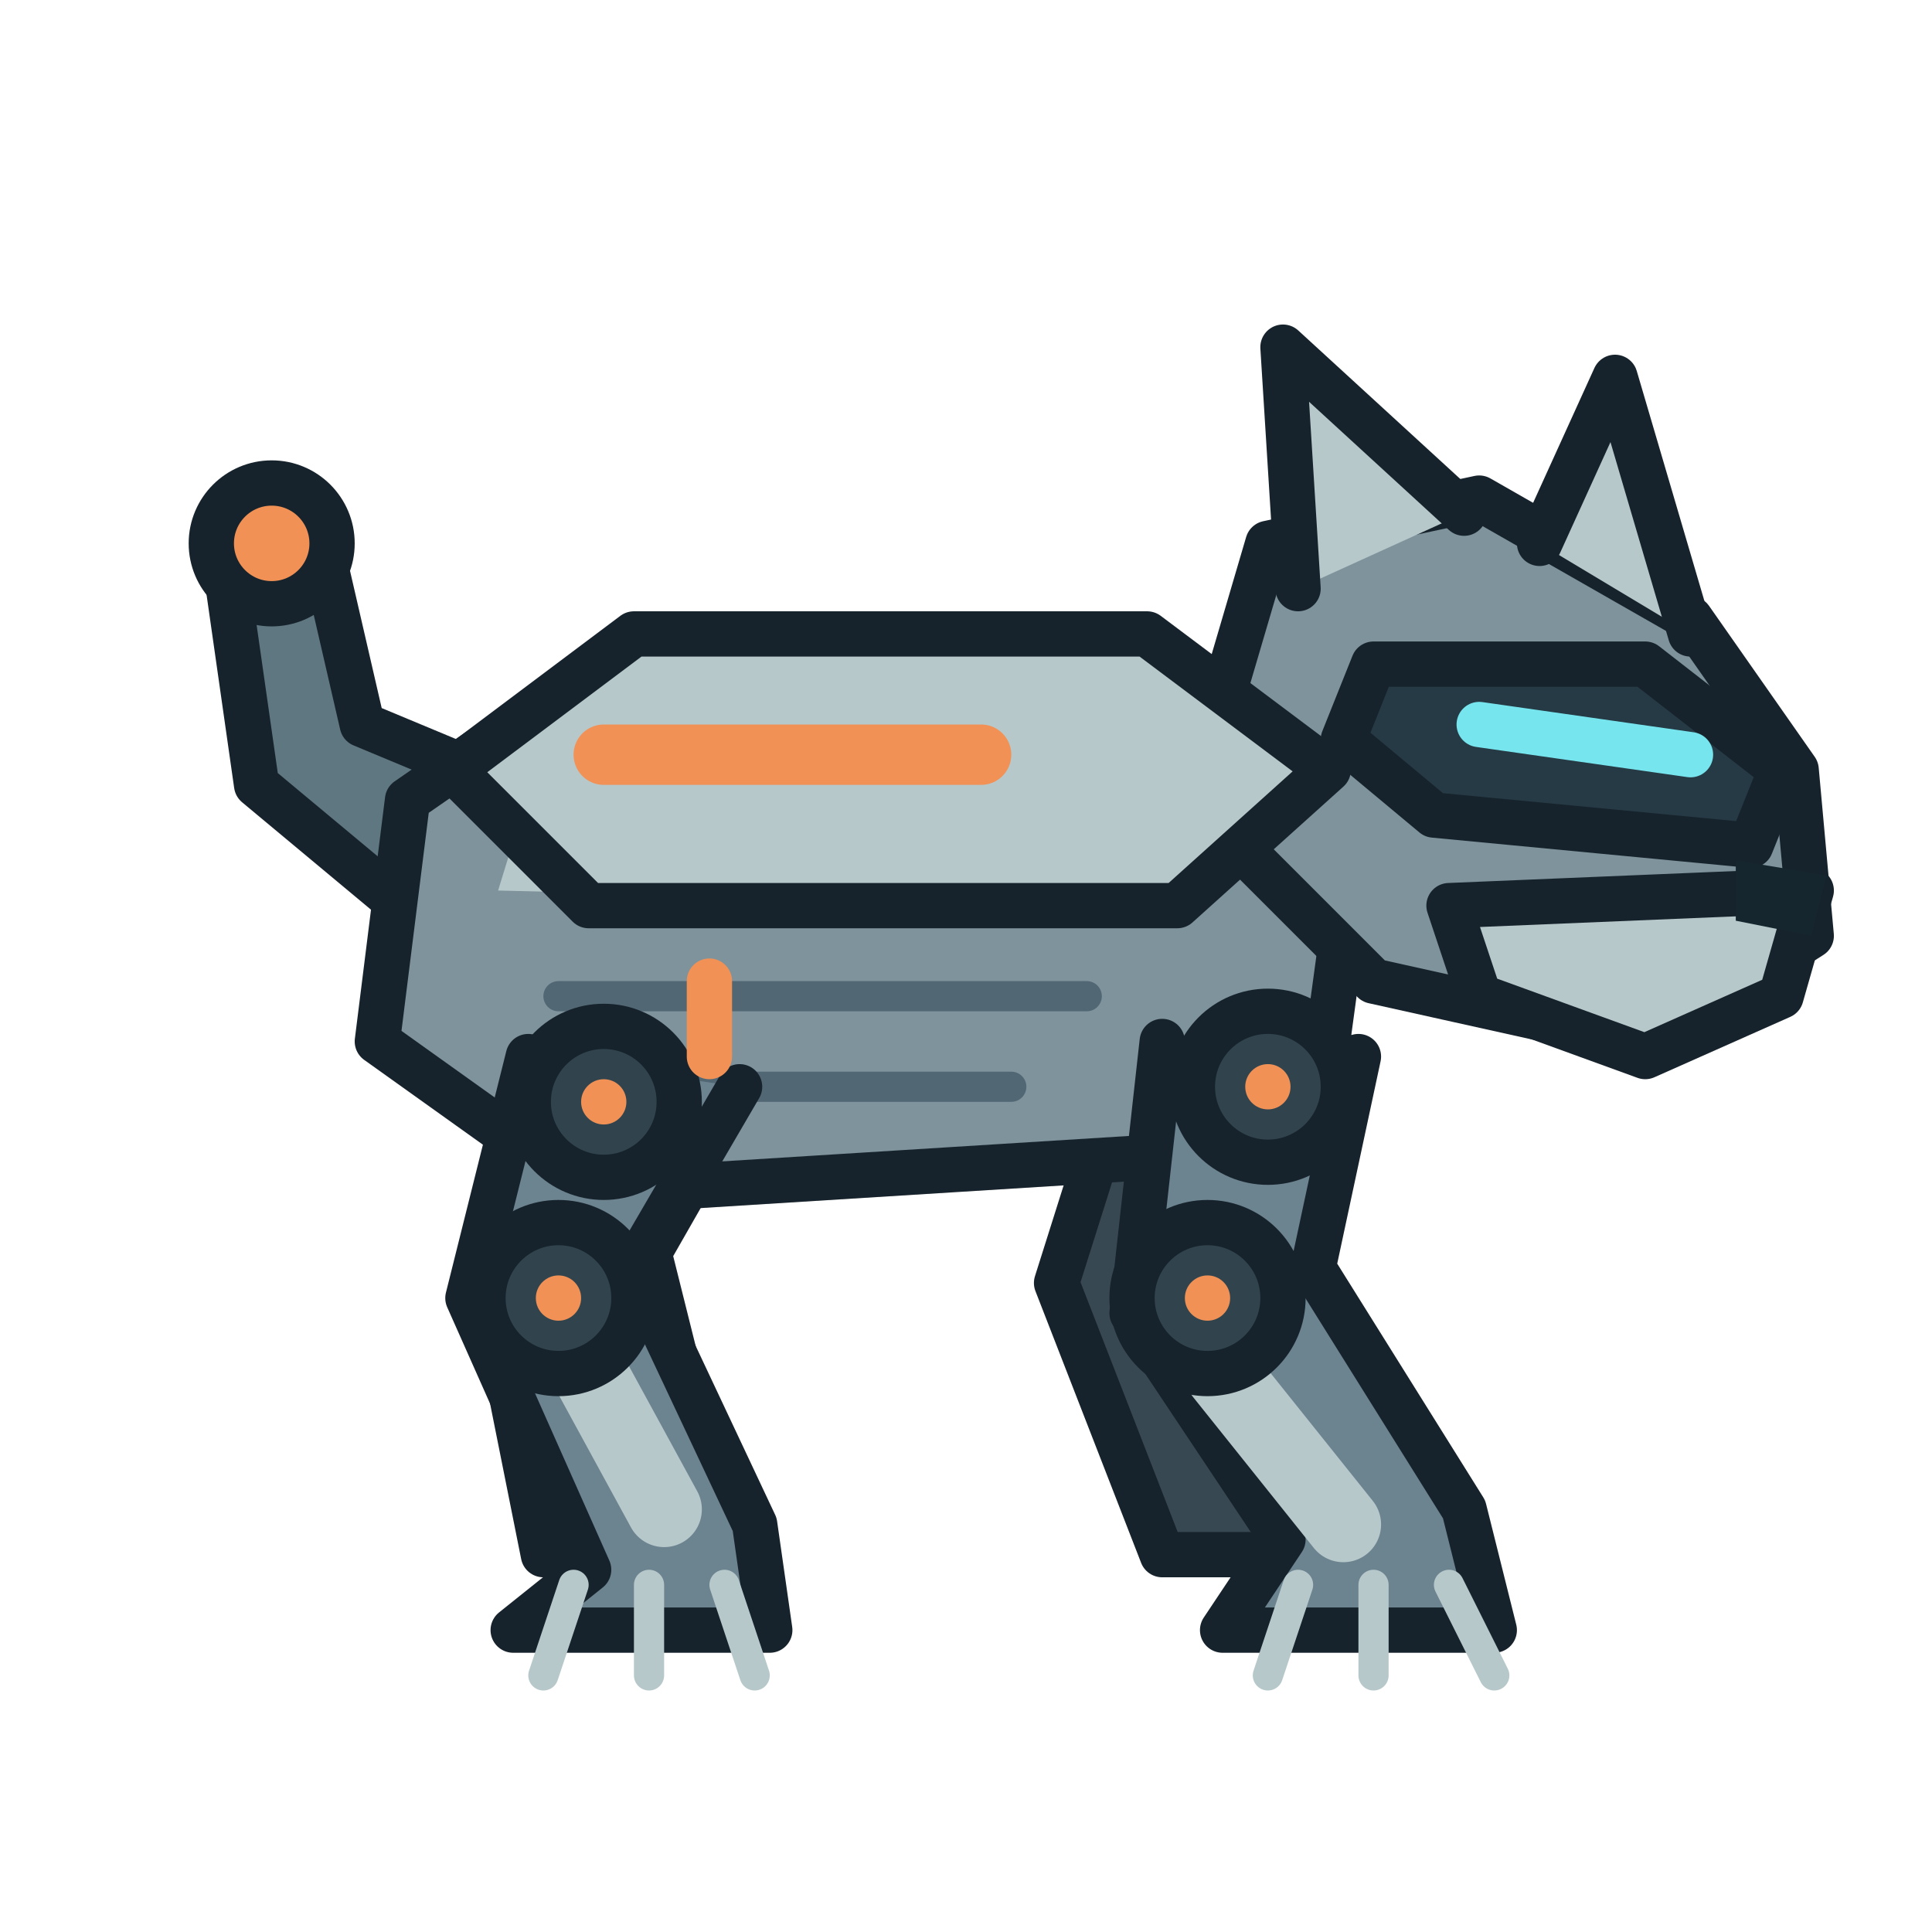
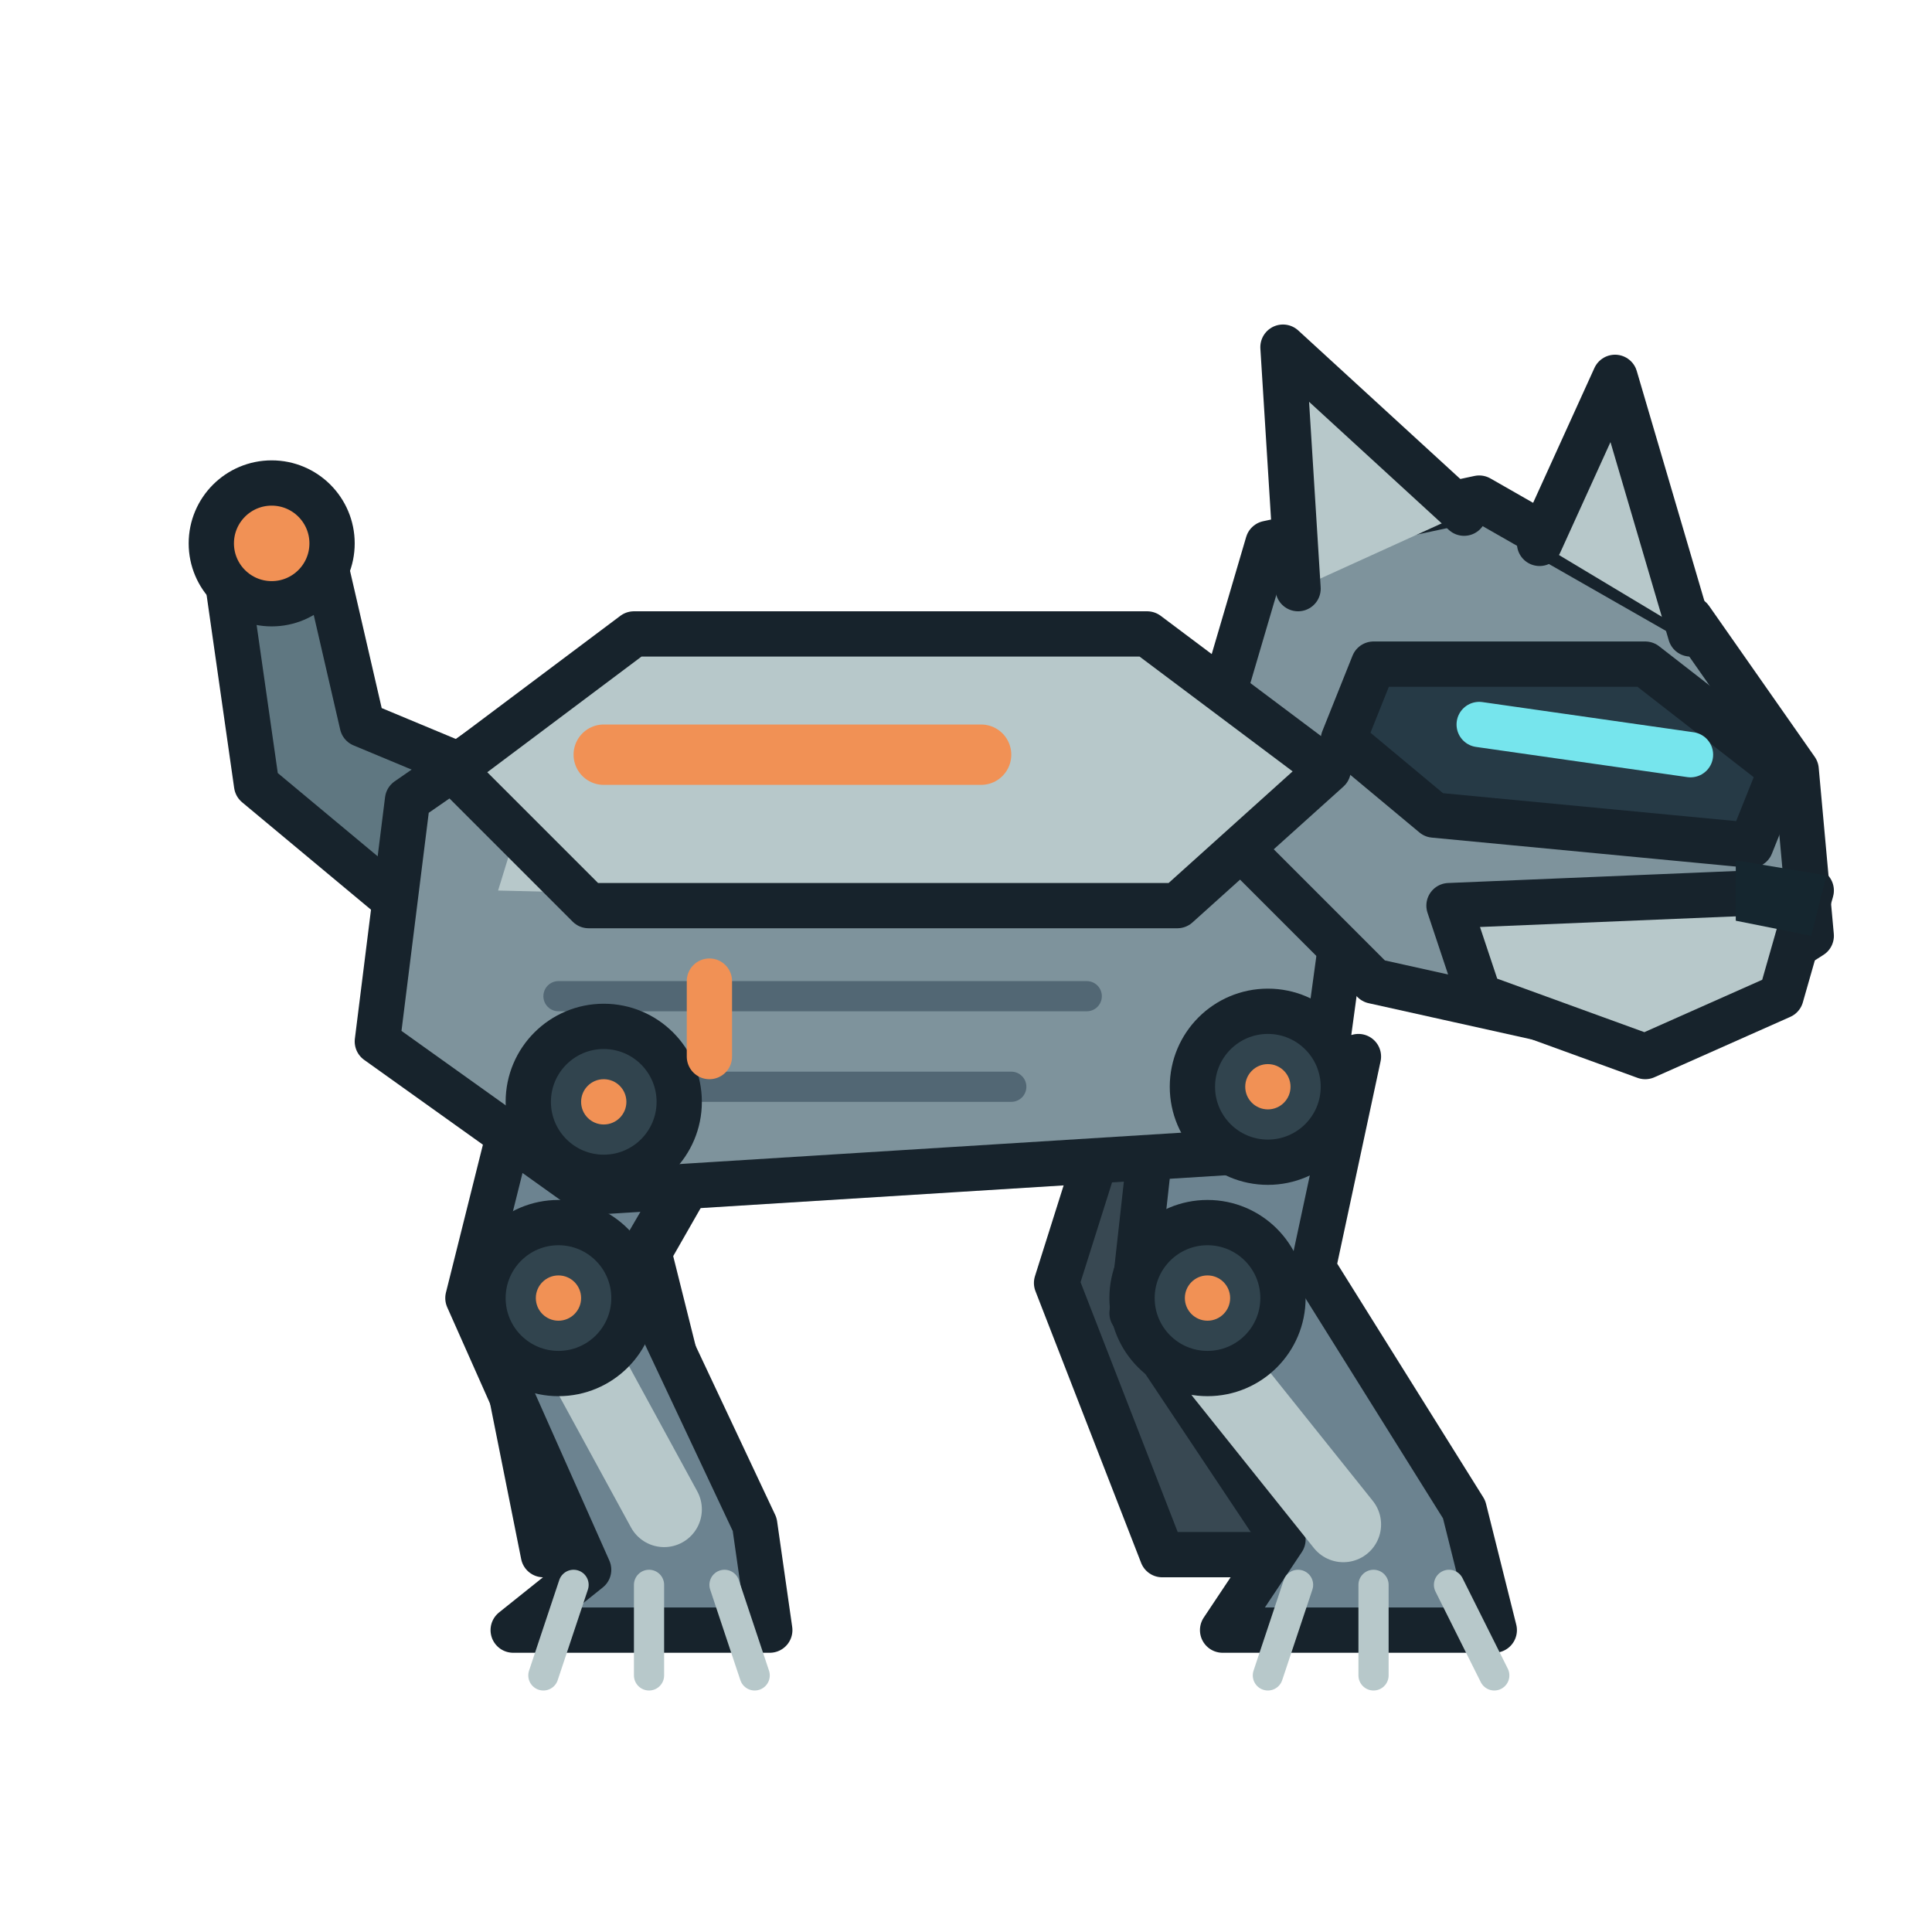
<svg xmlns="http://www.w3.org/2000/svg" width="128" height="128" viewBox="0 0 128 128">
  <g stroke="#17232c" stroke-width="3" stroke-linecap="round" stroke-linejoin="round">
-     <path d="M38 67 32 83 36 103 48 103 43 83 51 69 M76 66 70 85 77 103 89 103 82 83 88 68" fill="#384852" />
-     <path d="M29 62 17 52 15 38 21 35 24 48 36 53" fill="#5f7781" />
-     <circle cx="18" cy="36" r="4" fill="#f19155" />
-     <path d="M27 53 40 44 75 44 90 54 87 76 39 79 25 69Z" fill="#7e939c" />
-     <path d="M37 46 72 46 83 53 74 60 33 59Z" fill="#b7c8ca" stroke="none" />
-     <path d="M37 66H72 M45 72H67" fill="none" stroke="#526774" stroke-width="2" />
-     <path d="M35 70 31 86 39 104 34 108 51 108 50 101 42 84 49 72 M77 69 75 87 85 102 81 108 99 108 97 100 87 84 90 70" fill="#6c8390" />
-     <path d="M38 89 44 100 M81 91 89 101" stroke="#b7c8ca" stroke-width="5" />
-     <circle cx="40" cy="73" r="5" fill="#31444e" />
-     <circle cx="40" cy="73" r="1.5" fill="#f19155" stroke="none" />
-     <circle cx="84" cy="72" r="5" fill="#31444e" />
-     <circle cx="84" cy="72" r="1.5" fill="#f19155" stroke="none" />
-     <circle cx="37" cy="86" r="5" fill="#31444e" />
-     <circle cx="37" cy="86" r="1.5" fill="#f19155" stroke="none" />
-     <circle cx="80" cy="86" r="5" fill="#31444e" />
-     <circle cx="80" cy="86" r="1.5" fill="#f19155" stroke="none" />
-     <path d="M79 53 84 36 98 33 112 41 119 51 120 62 109 69 91 65 85 59Z" fill="#7e939c" />
-     <path d="M86 39 85 23 97 34 M102 36 107 25 112 42" fill="#b7c8ca" />
-     <path d="M91 44 109 44 118 51 116 56 95 54 89 49Z" fill="#263a46" />
-     <path d="m98 48 14 2" stroke="#76e5ed" stroke-width="3" />
-     <path d="M96 60 120 59 118 66 109 70 98 66Z" fill="#b7c8ca" />
-     <path d="M115 57 121 58 120 62 115 61Z" fill="#15262f" stroke="none" />
-     <path d="M30 51 42 42 76 42 88 51 78 60 39 60Z" fill="#b7c8ca" />
-     <path d="M40 50H65" stroke="#f19155" stroke-width="4" />
-     <path d="M38 105 36 111 M43 105 43 111 M48 105 50 111 M86 105 84 111 M91 105 91 111 M96 105 99 111" stroke="#b7c8ca" stroke-width="2" />
-     <path d="M47 65v5" stroke="#f19155" stroke-width="3" />
+     <g id="part-hindFar">
+       <path d="M38 67 32 83 36 103 48 103 43 83 51 69" fill="#384852" />
+     </g>
+     <g id="part-frontFar">
+       <path d="M76 66 70 85 77 103 89 103 82 83 88 68" fill="#384852" />
+     </g>
+     <g id="part-hindNear">
+       <path d="M35 70 31 86 39 104 34 108 51 108 50 101 42 84 49 72" fill="#6c8390" />
+       <path d="M38 89 44 100" stroke="#b7c8ca" stroke-width="5" />
+       <circle cx="37" cy="86" r="5" fill="#31444e" />
+       <circle cx="37" cy="86" r="1.5" fill="#f19155" stroke="none" />
+       <path d="M38 105 36 111 M43 105 43 111 M48 105 50 111" stroke="#b7c8ca" stroke-width="2" />
+     </g>
+     <g id="part-frontNear">
+       <path d="M77 69 75 87 85 102 81 108 99 108 97 100 87 84 90 70" fill="#6c8390" />
+       <path d="M81 91 89 101" stroke="#b7c8ca" stroke-width="5" />
+       <circle cx="80" cy="86" r="5" fill="#31444e" />
+       <circle cx="80" cy="86" r="1.5" fill="#f19155" stroke="none" />
+       <path d="M86 105 84 111 M91 105 91 111 M96 105 99 111" stroke="#b7c8ca" stroke-width="2" />
+     </g>
+     <g id="part-body">
+       <path d="M29 62 17 52 15 38 21 35 24 48 36 53" fill="#5f7781" />
+       <circle cx="18" cy="36" r="4" fill="#f19155" />
+       <path d="M27 53 40 44 75 44 90 54 87 76 39 79 25 69Z" fill="#7e939c" />
+       <path d="M37 46 72 46 83 53 74 60 33 59Z" fill="#b7c8ca" stroke="none" />
+       <path d="M37 66H72 M45 72H67" fill="none" stroke="#526774" stroke-width="2" />
+       <circle cx="40" cy="73" r="5" fill="#31444e" />
+       <circle cx="40" cy="73" r="1.5" fill="#f19155" stroke="none" />
+       <circle cx="84" cy="72" r="5" fill="#31444e" />
+       <circle cx="84" cy="72" r="1.5" fill="#f19155" stroke="none" />
+       <path d="M79 53 84 36 98 33 112 41 119 51 120 62 109 69 91 65 85 59Z" fill="#7e939c" />
+       <path d="M86 39 85 23 97 34 M102 36 107 25 112 42" fill="#b7c8ca" />
+       <path d="M91 44 109 44 118 51 116 56 95 54 89 49Z" fill="#263a46" />
+       <path d="m98 48 14 2" stroke="#76e5ed" stroke-width="3" />
+       <path d="M96 60 120 59 118 66 109 70 98 66Z" fill="#b7c8ca" />
+       <path d="M115 57 121 58 120 62 115 61Z" fill="#15262f" stroke="none" />
+       <path d="M30 51 42 42 76 42 88 51 78 60 39 60Z" fill="#b7c8ca" />
+       <path d="M40 50H65" stroke="#f19155" stroke-width="4" />
+       <path d="M47 65v5" stroke="#f19155" stroke-width="3" />
+     </g>
  </g>
</svg>
